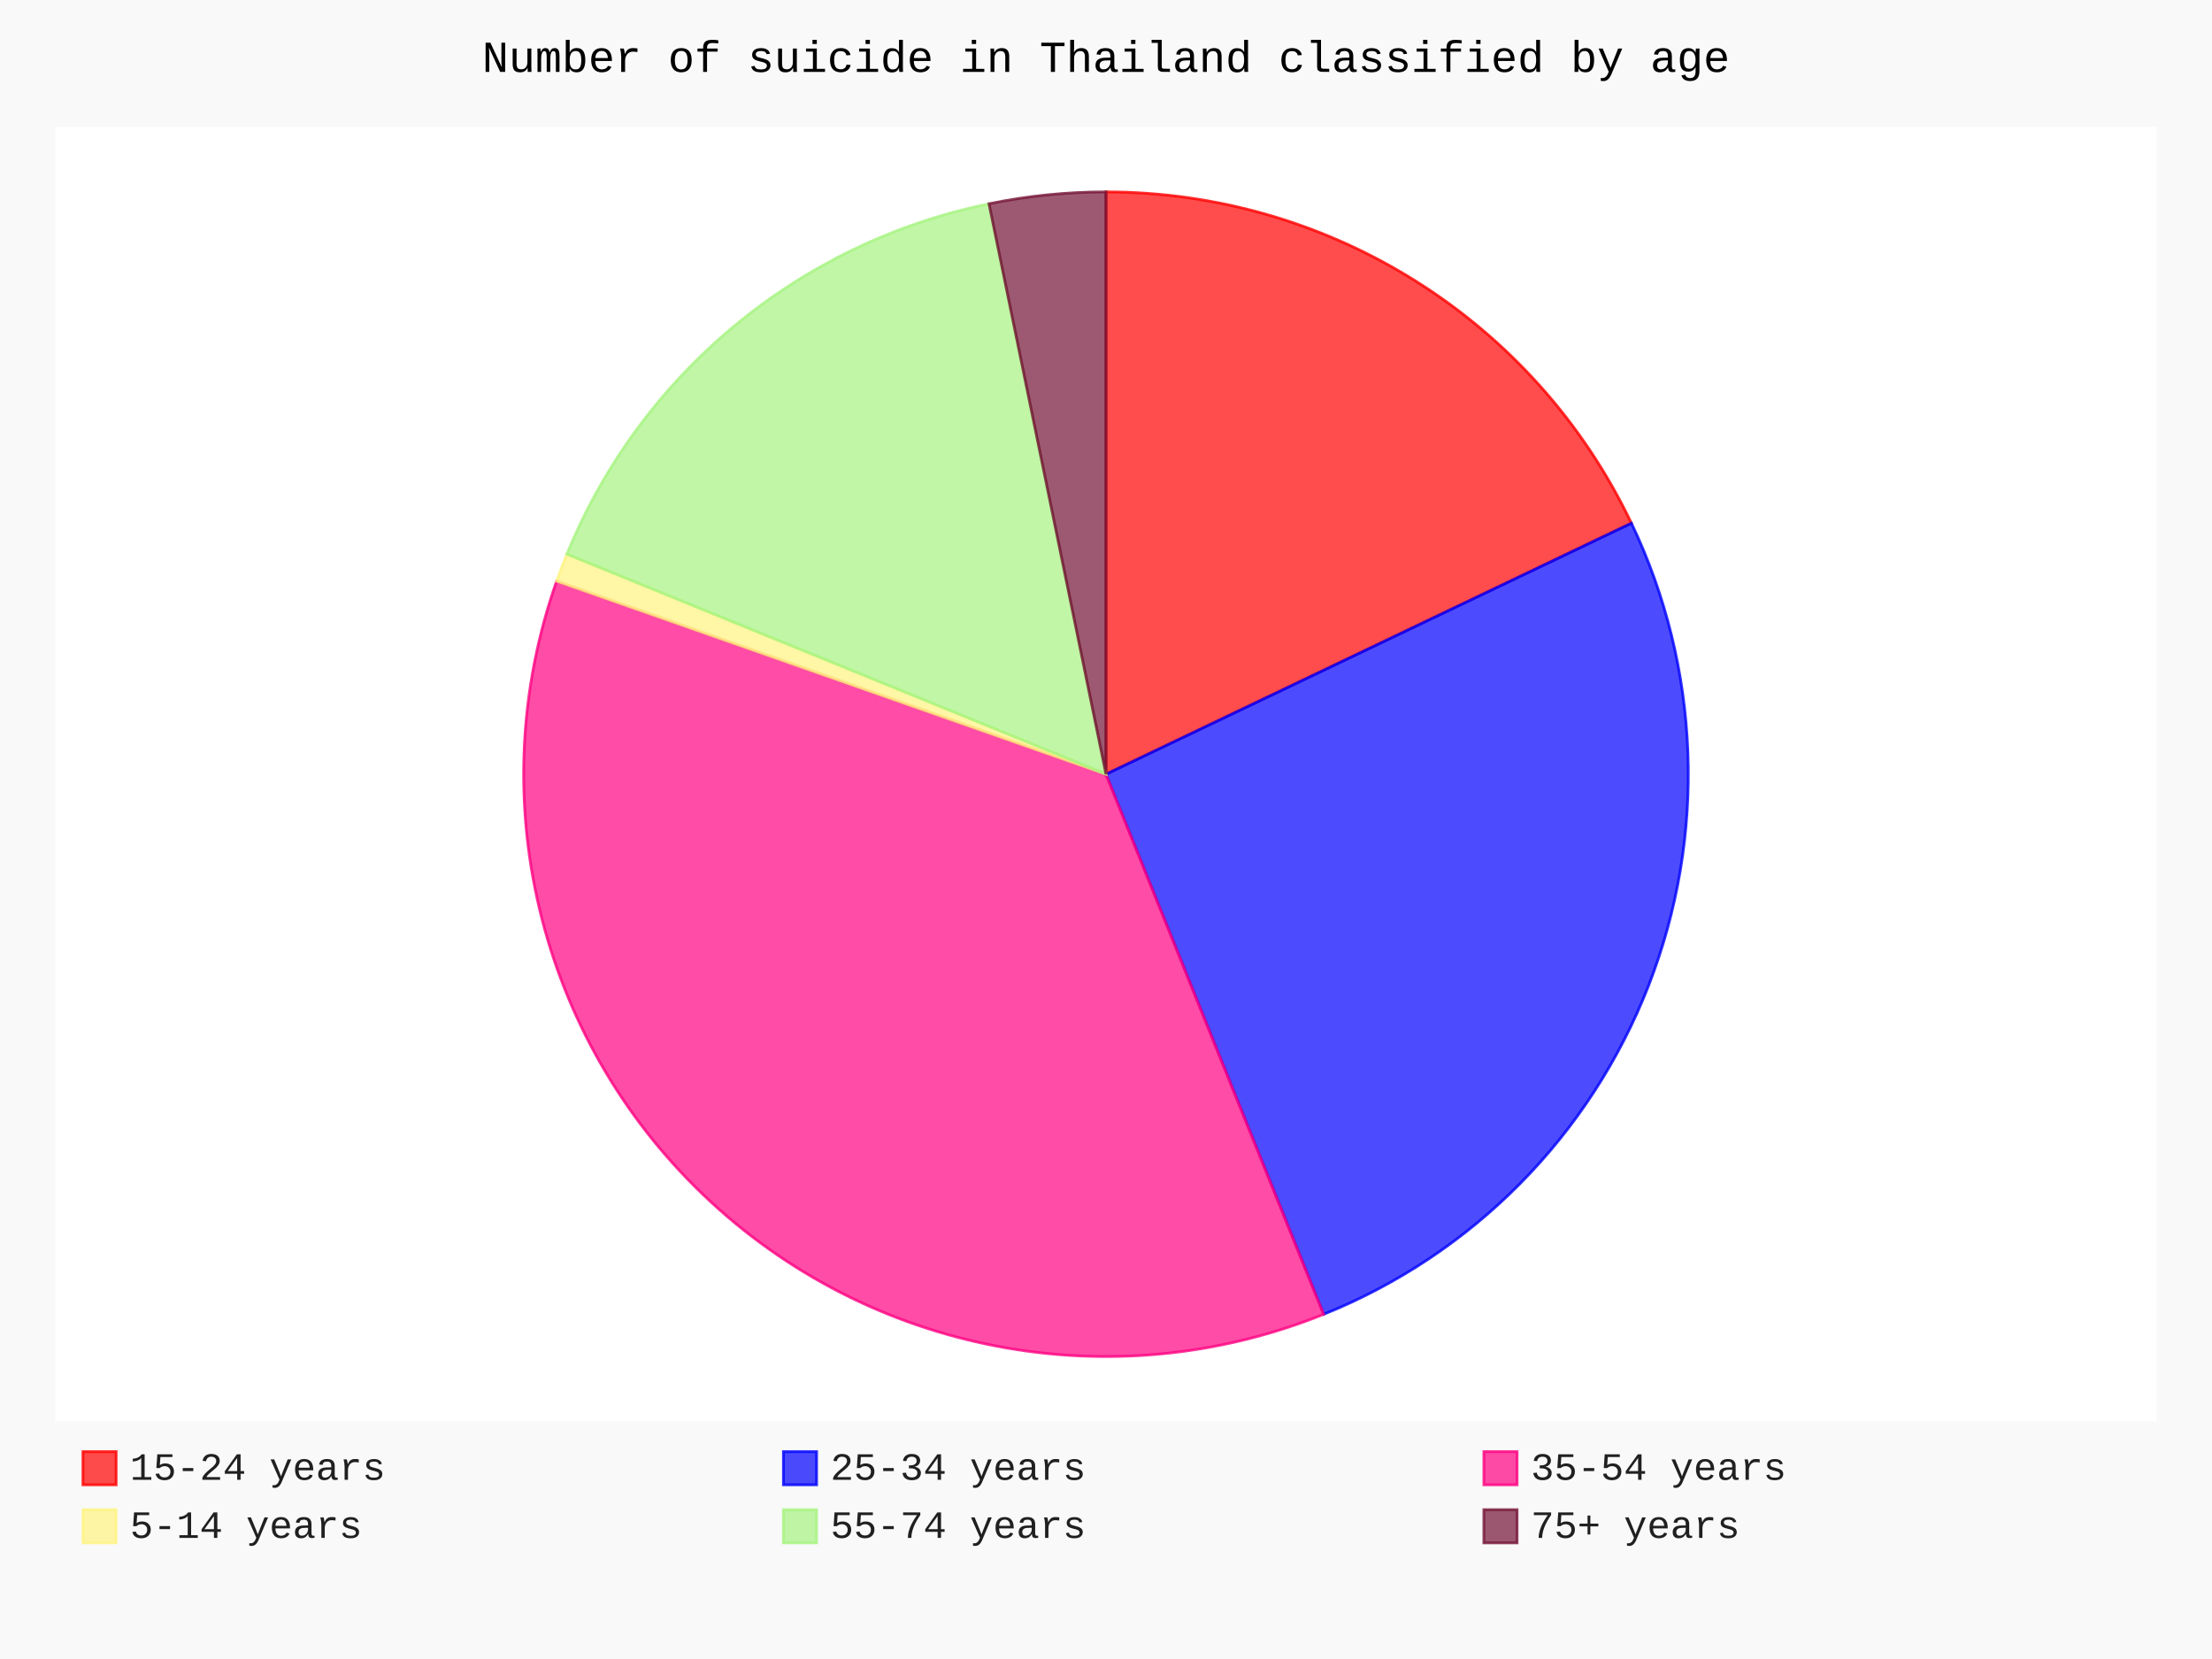
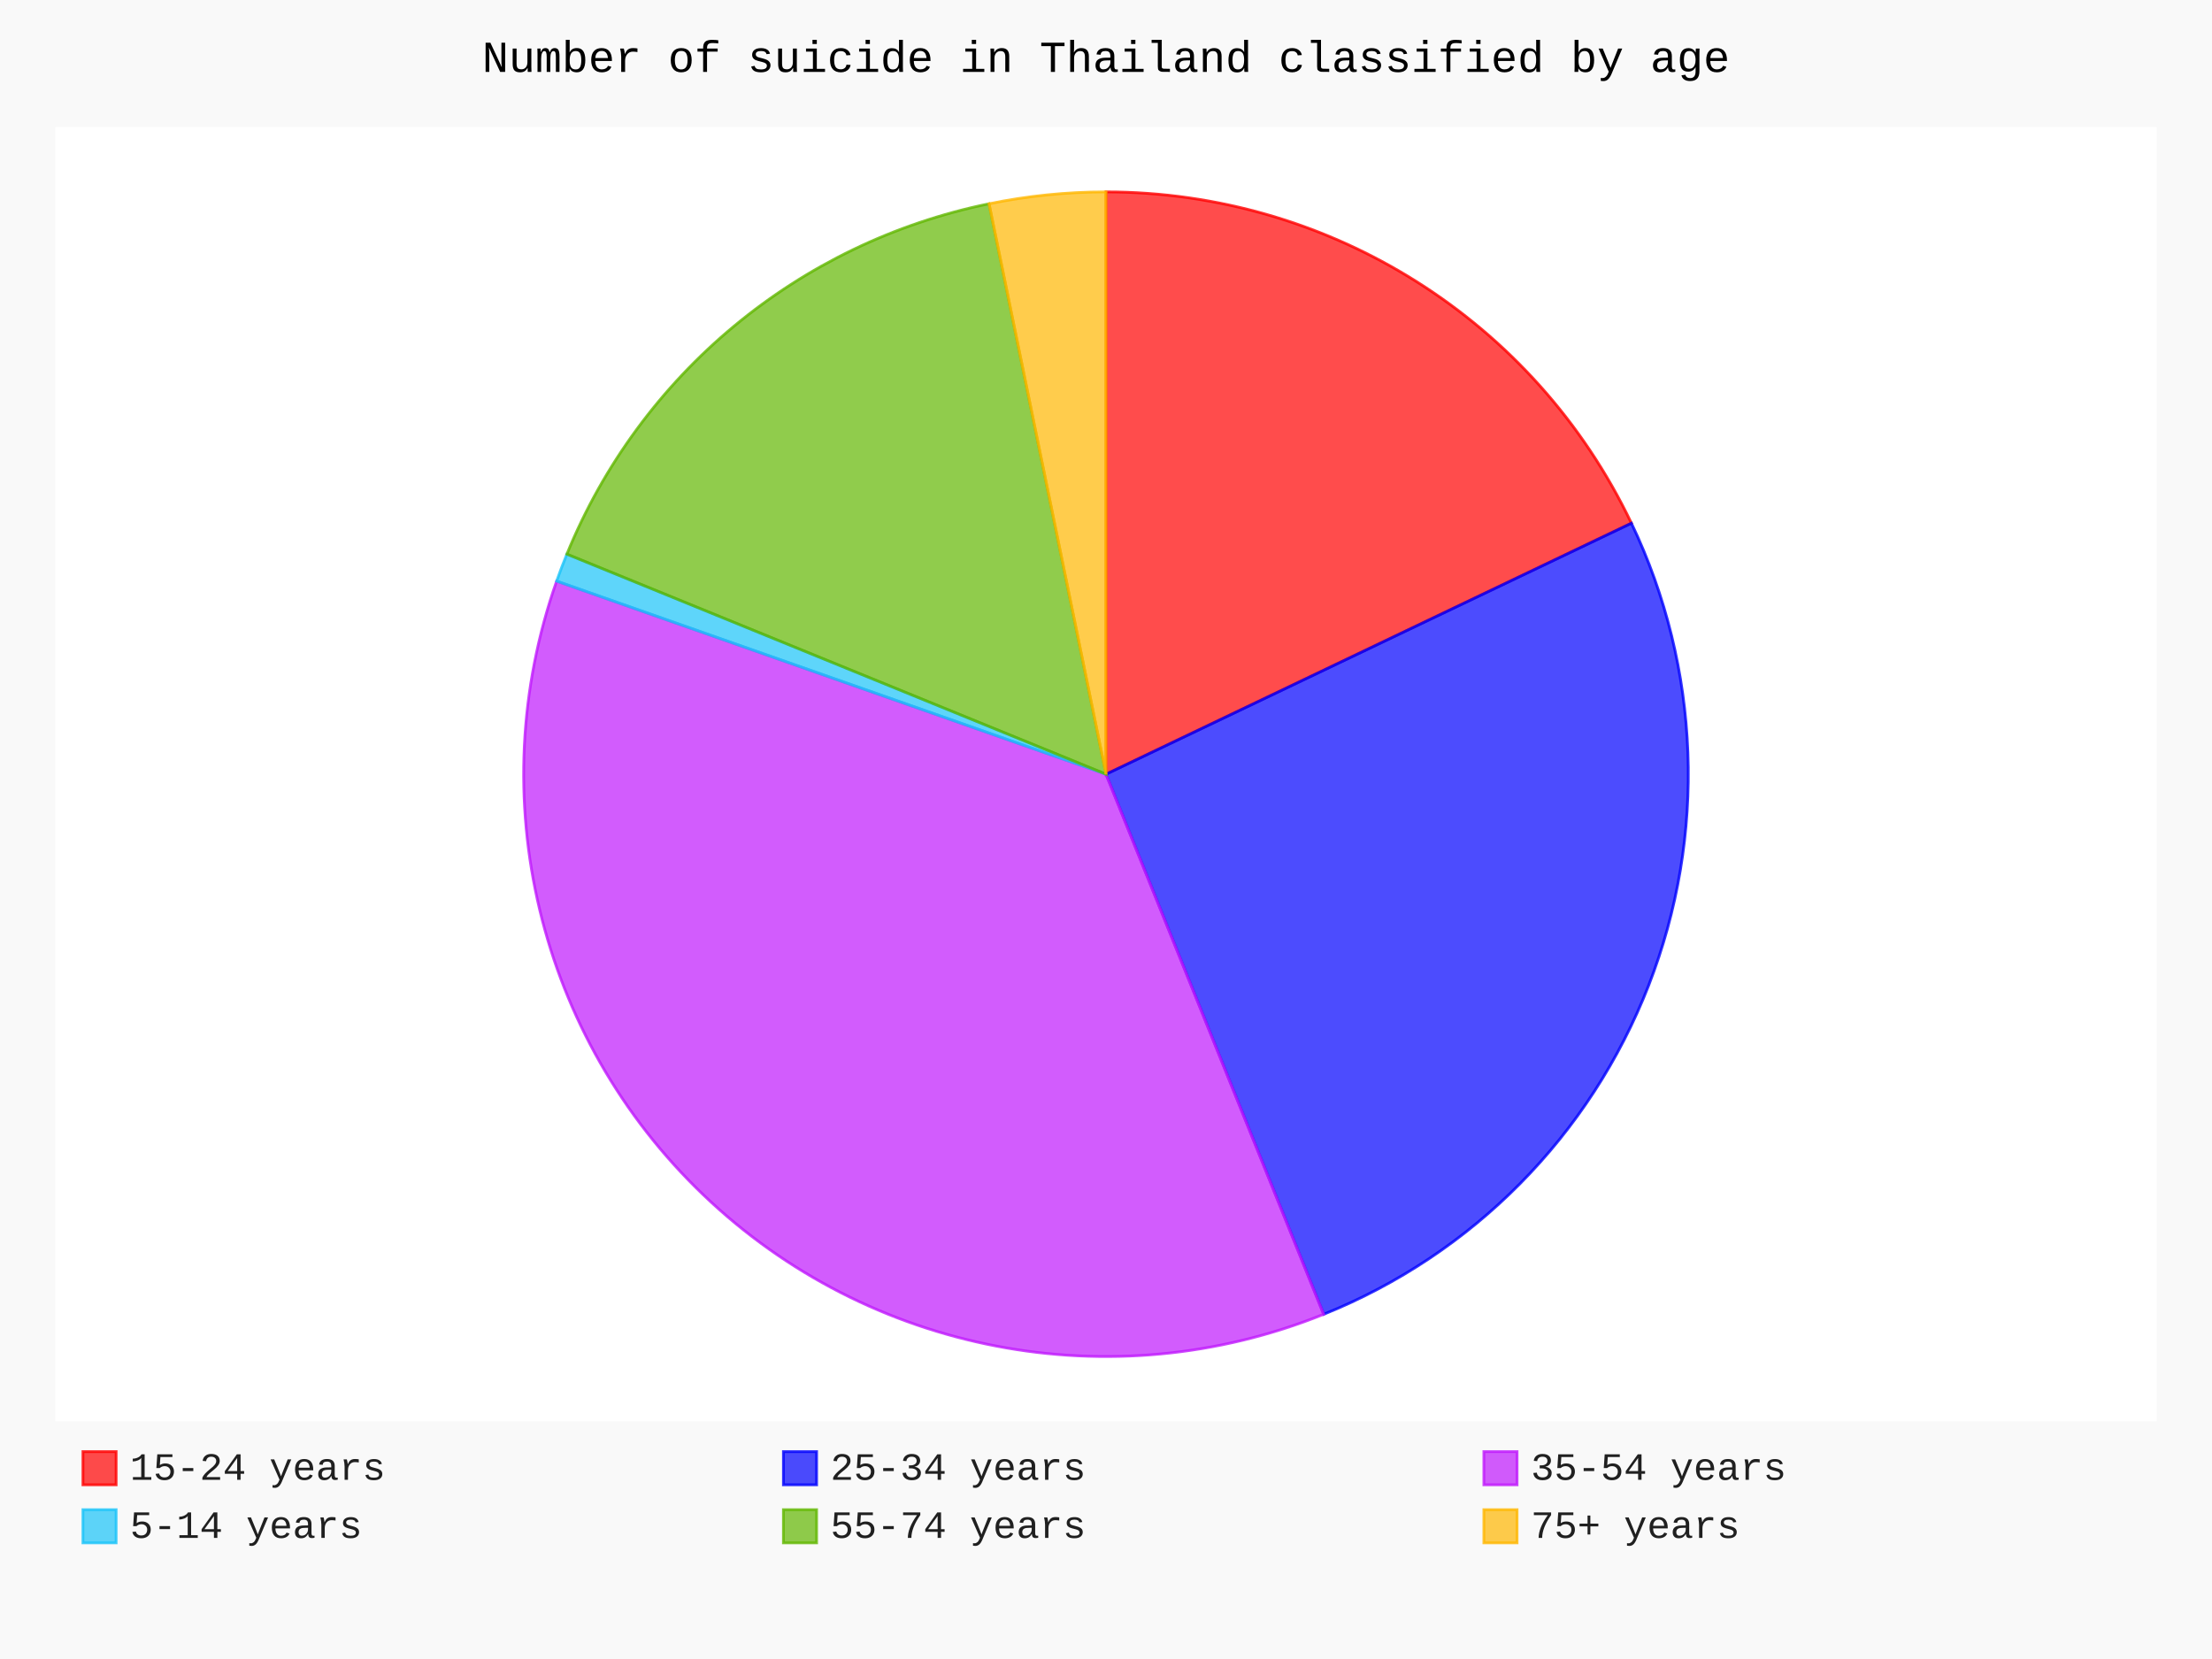
- <svg xmlns="http://www.w3.org/2000/svg" class="pygal-chart" id="chart-63a2d673-14fc-4773-a3cf-c17f6080d8b8" viewBox="0 0 800 600">
+ <svg xmlns="http://www.w3.org/2000/svg" class="pygal-chart" id="chart-cbf63ada-e6f0-46b6-8bf1-1e414f19d8af" viewBox="0 0 800 600">
  <defs>
-     <style type="text/css">#chart-63a2d673-14fc-4773-a3cf-c17f6080d8b8{-webkit-user-select:none;-webkit-font-smoothing:antialiased;font-family:Consolas,"Liberation Mono",Menlo,Courier,monospace}#chart-63a2d673-14fc-4773-a3cf-c17f6080d8b8 .title{font-family:Consolas,"Liberation Mono",Menlo,Courier,monospace;font-size:16px}#chart-63a2d673-14fc-4773-a3cf-c17f6080d8b8 .legends .legend text{font-family:Consolas,"Liberation Mono",Menlo,Courier,monospace;font-size:14px}#chart-63a2d673-14fc-4773-a3cf-c17f6080d8b8 .axis text{font-family:Consolas,"Liberation Mono",Menlo,Courier,monospace;font-size:10px}#chart-63a2d673-14fc-4773-a3cf-c17f6080d8b8 .axis text.major{font-family:Consolas,"Liberation Mono",Menlo,Courier,monospace;font-size:10px}#chart-63a2d673-14fc-4773-a3cf-c17f6080d8b8 .text-overlay text.value{font-family:Consolas,"Liberation Mono",Menlo,Courier,monospace;font-size:16px}#chart-63a2d673-14fc-4773-a3cf-c17f6080d8b8 .text-overlay text.label{font-family:Consolas,"Liberation Mono",Menlo,Courier,monospace;font-size:10px}#chart-63a2d673-14fc-4773-a3cf-c17f6080d8b8 .tooltip{font-family:Consolas,"Liberation Mono",Menlo,Courier,monospace;font-size:14px}#chart-63a2d673-14fc-4773-a3cf-c17f6080d8b8 text.no_data{font-family:Consolas,"Liberation Mono",Menlo,Courier,monospace;font-size:64px}
- #chart-63a2d673-14fc-4773-a3cf-c17f6080d8b8{background-color:rgba(249,249,249,1)}#chart-63a2d673-14fc-4773-a3cf-c17f6080d8b8 path,#chart-63a2d673-14fc-4773-a3cf-c17f6080d8b8 line,#chart-63a2d673-14fc-4773-a3cf-c17f6080d8b8 rect,#chart-63a2d673-14fc-4773-a3cf-c17f6080d8b8 circle{-webkit-transition:150ms;-moz-transition:150ms;transition:150ms}#chart-63a2d673-14fc-4773-a3cf-c17f6080d8b8 .graph &gt; .background{fill:rgba(249,249,249,1)}#chart-63a2d673-14fc-4773-a3cf-c17f6080d8b8 .plot &gt; .background{fill:rgba(255,255,255,1)}#chart-63a2d673-14fc-4773-a3cf-c17f6080d8b8 .graph{fill:rgba(0,0,0,.87)}#chart-63a2d673-14fc-4773-a3cf-c17f6080d8b8 text.no_data{fill:rgba(0,0,0,1)}#chart-63a2d673-14fc-4773-a3cf-c17f6080d8b8 .title{fill:rgba(0,0,0,1)}#chart-63a2d673-14fc-4773-a3cf-c17f6080d8b8 .legends .legend text{fill:rgba(0,0,0,.87)}#chart-63a2d673-14fc-4773-a3cf-c17f6080d8b8 .legends .legend:hover text{fill:rgba(0,0,0,1)}#chart-63a2d673-14fc-4773-a3cf-c17f6080d8b8 .axis .line{stroke:rgba(0,0,0,1)}#chart-63a2d673-14fc-4773-a3cf-c17f6080d8b8 .axis .guide.line{stroke:rgba(0,0,0,.54)}#chart-63a2d673-14fc-4773-a3cf-c17f6080d8b8 .axis .major.line{stroke:rgba(0,0,0,.87)}#chart-63a2d673-14fc-4773-a3cf-c17f6080d8b8 .axis text.major{fill:rgba(0,0,0,1)}#chart-63a2d673-14fc-4773-a3cf-c17f6080d8b8 .axis.y .guides:hover .guide.line,#chart-63a2d673-14fc-4773-a3cf-c17f6080d8b8 .line-graph .axis.x .guides:hover .guide.line,#chart-63a2d673-14fc-4773-a3cf-c17f6080d8b8 .stackedline-graph .axis.x .guides:hover .guide.line,#chart-63a2d673-14fc-4773-a3cf-c17f6080d8b8 .xy-graph .axis.x .guides:hover .guide.line{stroke:rgba(0,0,0,1)}#chart-63a2d673-14fc-4773-a3cf-c17f6080d8b8 .axis .guides:hover text{fill:rgba(0,0,0,1)}#chart-63a2d673-14fc-4773-a3cf-c17f6080d8b8 .reactive{fill-opacity:.7;stroke-opacity:.8}#chart-63a2d673-14fc-4773-a3cf-c17f6080d8b8 .ci{stroke:rgba(0,0,0,.87)}#chart-63a2d673-14fc-4773-a3cf-c17f6080d8b8 .reactive.active,#chart-63a2d673-14fc-4773-a3cf-c17f6080d8b8 .active .reactive{fill-opacity:.8;stroke-opacity:.9;stroke-width:4}#chart-63a2d673-14fc-4773-a3cf-c17f6080d8b8 .ci .reactive.active{stroke-width:1.5}#chart-63a2d673-14fc-4773-a3cf-c17f6080d8b8 .series text{fill:rgba(0,0,0,1)}#chart-63a2d673-14fc-4773-a3cf-c17f6080d8b8 .tooltip rect{fill:rgba(255,255,255,1);stroke:rgba(0,0,0,1);-webkit-transition:opacity 150ms;-moz-transition:opacity 150ms;transition:opacity 150ms}#chart-63a2d673-14fc-4773-a3cf-c17f6080d8b8 .tooltip .label{fill:rgba(0,0,0,.87)}#chart-63a2d673-14fc-4773-a3cf-c17f6080d8b8 .tooltip .label{fill:rgba(0,0,0,.87)}#chart-63a2d673-14fc-4773-a3cf-c17f6080d8b8 .tooltip .legend{font-size:.8em;fill:rgba(0,0,0,.54)}#chart-63a2d673-14fc-4773-a3cf-c17f6080d8b8 .tooltip .x_label{font-size:.6em;fill:rgba(0,0,0,1)}#chart-63a2d673-14fc-4773-a3cf-c17f6080d8b8 .tooltip .xlink{font-size:.5em;text-decoration:underline}#chart-63a2d673-14fc-4773-a3cf-c17f6080d8b8 .tooltip .value{font-size:1.5em}#chart-63a2d673-14fc-4773-a3cf-c17f6080d8b8 .bound{font-size:.5em}#chart-63a2d673-14fc-4773-a3cf-c17f6080d8b8 .max-value{font-size:.75em;fill:rgba(0,0,0,.54)}#chart-63a2d673-14fc-4773-a3cf-c17f6080d8b8 .map-element{fill:rgba(255,255,255,1);stroke:rgba(0,0,0,.54) !important}#chart-63a2d673-14fc-4773-a3cf-c17f6080d8b8 .map-element .reactive{fill-opacity:inherit;stroke-opacity:inherit}#chart-63a2d673-14fc-4773-a3cf-c17f6080d8b8 .color-0,#chart-63a2d673-14fc-4773-a3cf-c17f6080d8b8 .color-0 a:visited{stroke:#ff0000;fill:#ff0000}#chart-63a2d673-14fc-4773-a3cf-c17f6080d8b8 .color-1,#chart-63a2d673-14fc-4773-a3cf-c17f6080d8b8 .color-1 a:visited{stroke:#0000fe;fill:#0000fe}#chart-63a2d673-14fc-4773-a3cf-c17f6080d8b8 .color-2,#chart-63a2d673-14fc-4773-a3cf-c17f6080d8b8 .color-2 a:visited{stroke:#ff0081;fill:#ff0081}#chart-63a2d673-14fc-4773-a3cf-c17f6080d8b8 .color-3,#chart-63a2d673-14fc-4773-a3cf-c17f6080d8b8 .color-3 a:visited{stroke:#fff381;fill:#fff381}#chart-63a2d673-14fc-4773-a3cf-c17f6080d8b8 .color-4,#chart-63a2d673-14fc-4773-a3cf-c17f6080d8b8 .color-4 a:visited{stroke:#a6f381;fill:#a6f381}#chart-63a2d673-14fc-4773-a3cf-c17f6080d8b8 .color-5,#chart-63a2d673-14fc-4773-a3cf-c17f6080d8b8 .color-5 a:visited{stroke:#741336;fill:#741336}#chart-63a2d673-14fc-4773-a3cf-c17f6080d8b8 .text-overlay .color-0 text{fill:black}#chart-63a2d673-14fc-4773-a3cf-c17f6080d8b8 .text-overlay .color-1 text{fill:black}#chart-63a2d673-14fc-4773-a3cf-c17f6080d8b8 .text-overlay .color-2 text{fill:black}#chart-63a2d673-14fc-4773-a3cf-c17f6080d8b8 .text-overlay .color-3 text{fill:black}#chart-63a2d673-14fc-4773-a3cf-c17f6080d8b8 .text-overlay .color-4 text{fill:black}#chart-63a2d673-14fc-4773-a3cf-c17f6080d8b8 .text-overlay .color-5 text{fill:black}
- #chart-63a2d673-14fc-4773-a3cf-c17f6080d8b8 text.no_data{text-anchor:middle}#chart-63a2d673-14fc-4773-a3cf-c17f6080d8b8 .guide.line{fill:none}#chart-63a2d673-14fc-4773-a3cf-c17f6080d8b8 .centered{text-anchor:middle}#chart-63a2d673-14fc-4773-a3cf-c17f6080d8b8 .title{text-anchor:middle}#chart-63a2d673-14fc-4773-a3cf-c17f6080d8b8 .legends .legend text{fill-opacity:1}#chart-63a2d673-14fc-4773-a3cf-c17f6080d8b8 .axis.x text{text-anchor:middle}#chart-63a2d673-14fc-4773-a3cf-c17f6080d8b8 .axis.x:not(.web) text[transform]{text-anchor:start}#chart-63a2d673-14fc-4773-a3cf-c17f6080d8b8 .axis.x:not(.web) text[transform].backwards{text-anchor:end}#chart-63a2d673-14fc-4773-a3cf-c17f6080d8b8 .axis.y text{text-anchor:end}#chart-63a2d673-14fc-4773-a3cf-c17f6080d8b8 .axis.y text[transform].backwards{text-anchor:start}#chart-63a2d673-14fc-4773-a3cf-c17f6080d8b8 .axis.y2 text{text-anchor:start}#chart-63a2d673-14fc-4773-a3cf-c17f6080d8b8 .axis.y2 text[transform].backwards{text-anchor:end}#chart-63a2d673-14fc-4773-a3cf-c17f6080d8b8 .axis .guide.line{stroke-dasharray:4,4}#chart-63a2d673-14fc-4773-a3cf-c17f6080d8b8 .axis .major.guide.line{stroke-dasharray:6,6}#chart-63a2d673-14fc-4773-a3cf-c17f6080d8b8 .horizontal .axis.y .guide.line,#chart-63a2d673-14fc-4773-a3cf-c17f6080d8b8 .horizontal .axis.y2 .guide.line,#chart-63a2d673-14fc-4773-a3cf-c17f6080d8b8 .vertical .axis.x .guide.line{opacity:0}#chart-63a2d673-14fc-4773-a3cf-c17f6080d8b8 .horizontal .axis.always_show .guide.line,#chart-63a2d673-14fc-4773-a3cf-c17f6080d8b8 .vertical .axis.always_show .guide.line{opacity:1 !important}#chart-63a2d673-14fc-4773-a3cf-c17f6080d8b8 .axis.y .guides:hover .guide.line,#chart-63a2d673-14fc-4773-a3cf-c17f6080d8b8 .axis.y2 .guides:hover .guide.line,#chart-63a2d673-14fc-4773-a3cf-c17f6080d8b8 .axis.x .guides:hover .guide.line{opacity:1}#chart-63a2d673-14fc-4773-a3cf-c17f6080d8b8 .axis .guides:hover text{opacity:1}#chart-63a2d673-14fc-4773-a3cf-c17f6080d8b8 .nofill{fill:none}#chart-63a2d673-14fc-4773-a3cf-c17f6080d8b8 .subtle-fill{fill-opacity:.2}#chart-63a2d673-14fc-4773-a3cf-c17f6080d8b8 .dot{stroke-width:1px;fill-opacity:1}#chart-63a2d673-14fc-4773-a3cf-c17f6080d8b8 .dot.active{stroke-width:5px}#chart-63a2d673-14fc-4773-a3cf-c17f6080d8b8 .dot.negative{fill:transparent}#chart-63a2d673-14fc-4773-a3cf-c17f6080d8b8 text,#chart-63a2d673-14fc-4773-a3cf-c17f6080d8b8 tspan{stroke:none !important}#chart-63a2d673-14fc-4773-a3cf-c17f6080d8b8 .series text.active{opacity:1}#chart-63a2d673-14fc-4773-a3cf-c17f6080d8b8 .tooltip rect{fill-opacity:.95;stroke-width:.5}#chart-63a2d673-14fc-4773-a3cf-c17f6080d8b8 .tooltip text{fill-opacity:1}#chart-63a2d673-14fc-4773-a3cf-c17f6080d8b8 .showable{visibility:hidden}#chart-63a2d673-14fc-4773-a3cf-c17f6080d8b8 .showable.shown{visibility:visible}#chart-63a2d673-14fc-4773-a3cf-c17f6080d8b8 .gauge-background{fill:rgba(229,229,229,1);stroke:none}#chart-63a2d673-14fc-4773-a3cf-c17f6080d8b8 .bg-lines{stroke:rgba(249,249,249,1);stroke-width:2px}</style>
+     <style type="text/css">#chart-cbf63ada-e6f0-46b6-8bf1-1e414f19d8af{-webkit-user-select:none;-webkit-font-smoothing:antialiased;font-family:Consolas,"Liberation Mono",Menlo,Courier,monospace}#chart-cbf63ada-e6f0-46b6-8bf1-1e414f19d8af .title{font-family:Consolas,"Liberation Mono",Menlo,Courier,monospace;font-size:16px}#chart-cbf63ada-e6f0-46b6-8bf1-1e414f19d8af .legends .legend text{font-family:Consolas,"Liberation Mono",Menlo,Courier,monospace;font-size:14px}#chart-cbf63ada-e6f0-46b6-8bf1-1e414f19d8af .axis text{font-family:Consolas,"Liberation Mono",Menlo,Courier,monospace;font-size:10px}#chart-cbf63ada-e6f0-46b6-8bf1-1e414f19d8af .axis text.major{font-family:Consolas,"Liberation Mono",Menlo,Courier,monospace;font-size:10px}#chart-cbf63ada-e6f0-46b6-8bf1-1e414f19d8af .text-overlay text.value{font-family:Consolas,"Liberation Mono",Menlo,Courier,monospace;font-size:16px}#chart-cbf63ada-e6f0-46b6-8bf1-1e414f19d8af .text-overlay text.label{font-family:Consolas,"Liberation Mono",Menlo,Courier,monospace;font-size:10px}#chart-cbf63ada-e6f0-46b6-8bf1-1e414f19d8af .tooltip{font-family:Consolas,"Liberation Mono",Menlo,Courier,monospace;font-size:14px}#chart-cbf63ada-e6f0-46b6-8bf1-1e414f19d8af text.no_data{font-family:Consolas,"Liberation Mono",Menlo,Courier,monospace;font-size:64px}
+ #chart-cbf63ada-e6f0-46b6-8bf1-1e414f19d8af{background-color:rgba(249,249,249,1)}#chart-cbf63ada-e6f0-46b6-8bf1-1e414f19d8af path,#chart-cbf63ada-e6f0-46b6-8bf1-1e414f19d8af line,#chart-cbf63ada-e6f0-46b6-8bf1-1e414f19d8af rect,#chart-cbf63ada-e6f0-46b6-8bf1-1e414f19d8af circle{-webkit-transition:150ms;-moz-transition:150ms;transition:150ms}#chart-cbf63ada-e6f0-46b6-8bf1-1e414f19d8af .graph &gt; .background{fill:rgba(249,249,249,1)}#chart-cbf63ada-e6f0-46b6-8bf1-1e414f19d8af .plot &gt; .background{fill:rgba(255,255,255,1)}#chart-cbf63ada-e6f0-46b6-8bf1-1e414f19d8af .graph{fill:rgba(0,0,0,.87)}#chart-cbf63ada-e6f0-46b6-8bf1-1e414f19d8af text.no_data{fill:rgba(0,0,0,1)}#chart-cbf63ada-e6f0-46b6-8bf1-1e414f19d8af .title{fill:rgba(0,0,0,1)}#chart-cbf63ada-e6f0-46b6-8bf1-1e414f19d8af .legends .legend text{fill:rgba(0,0,0,.87)}#chart-cbf63ada-e6f0-46b6-8bf1-1e414f19d8af .legends .legend:hover text{fill:rgba(0,0,0,1)}#chart-cbf63ada-e6f0-46b6-8bf1-1e414f19d8af .axis .line{stroke:rgba(0,0,0,1)}#chart-cbf63ada-e6f0-46b6-8bf1-1e414f19d8af .axis .guide.line{stroke:rgba(0,0,0,.54)}#chart-cbf63ada-e6f0-46b6-8bf1-1e414f19d8af .axis .major.line{stroke:rgba(0,0,0,.87)}#chart-cbf63ada-e6f0-46b6-8bf1-1e414f19d8af .axis text.major{fill:rgba(0,0,0,1)}#chart-cbf63ada-e6f0-46b6-8bf1-1e414f19d8af .axis.y .guides:hover .guide.line,#chart-cbf63ada-e6f0-46b6-8bf1-1e414f19d8af .line-graph .axis.x .guides:hover .guide.line,#chart-cbf63ada-e6f0-46b6-8bf1-1e414f19d8af .stackedline-graph .axis.x .guides:hover .guide.line,#chart-cbf63ada-e6f0-46b6-8bf1-1e414f19d8af .xy-graph .axis.x .guides:hover .guide.line{stroke:rgba(0,0,0,1)}#chart-cbf63ada-e6f0-46b6-8bf1-1e414f19d8af .axis .guides:hover text{fill:rgba(0,0,0,1)}#chart-cbf63ada-e6f0-46b6-8bf1-1e414f19d8af .reactive{fill-opacity:.7;stroke-opacity:.8}#chart-cbf63ada-e6f0-46b6-8bf1-1e414f19d8af .ci{stroke:rgba(0,0,0,.87)}#chart-cbf63ada-e6f0-46b6-8bf1-1e414f19d8af .reactive.active,#chart-cbf63ada-e6f0-46b6-8bf1-1e414f19d8af .active .reactive{fill-opacity:.8;stroke-opacity:.9;stroke-width:4}#chart-cbf63ada-e6f0-46b6-8bf1-1e414f19d8af .ci .reactive.active{stroke-width:1.5}#chart-cbf63ada-e6f0-46b6-8bf1-1e414f19d8af .series text{fill:rgba(0,0,0,1)}#chart-cbf63ada-e6f0-46b6-8bf1-1e414f19d8af .tooltip rect{fill:rgba(255,255,255,1);stroke:rgba(0,0,0,1);-webkit-transition:opacity 150ms;-moz-transition:opacity 150ms;transition:opacity 150ms}#chart-cbf63ada-e6f0-46b6-8bf1-1e414f19d8af .tooltip .label{fill:rgba(0,0,0,.87)}#chart-cbf63ada-e6f0-46b6-8bf1-1e414f19d8af .tooltip .label{fill:rgba(0,0,0,.87)}#chart-cbf63ada-e6f0-46b6-8bf1-1e414f19d8af .tooltip .legend{font-size:.8em;fill:rgba(0,0,0,.54)}#chart-cbf63ada-e6f0-46b6-8bf1-1e414f19d8af .tooltip .x_label{font-size:.6em;fill:rgba(0,0,0,1)}#chart-cbf63ada-e6f0-46b6-8bf1-1e414f19d8af .tooltip .xlink{font-size:.5em;text-decoration:underline}#chart-cbf63ada-e6f0-46b6-8bf1-1e414f19d8af .tooltip .value{font-size:1.5em}#chart-cbf63ada-e6f0-46b6-8bf1-1e414f19d8af .bound{font-size:.5em}#chart-cbf63ada-e6f0-46b6-8bf1-1e414f19d8af .max-value{font-size:.75em;fill:rgba(0,0,0,.54)}#chart-cbf63ada-e6f0-46b6-8bf1-1e414f19d8af .map-element{fill:rgba(255,255,255,1);stroke:rgba(0,0,0,.54) !important}#chart-cbf63ada-e6f0-46b6-8bf1-1e414f19d8af .map-element .reactive{fill-opacity:inherit;stroke-opacity:inherit}#chart-cbf63ada-e6f0-46b6-8bf1-1e414f19d8af .color-0,#chart-cbf63ada-e6f0-46b6-8bf1-1e414f19d8af .color-0 a:visited{stroke:#ff0000;fill:#ff0000}#chart-cbf63ada-e6f0-46b6-8bf1-1e414f19d8af .color-1,#chart-cbf63ada-e6f0-46b6-8bf1-1e414f19d8af .color-1 a:visited{stroke:#0000fe;fill:#0000fe}#chart-cbf63ada-e6f0-46b6-8bf1-1e414f19d8af .color-2,#chart-cbf63ada-e6f0-46b6-8bf1-1e414f19d8af .color-2 a:visited{stroke:#bf18fc;fill:#bf18fc}#chart-cbf63ada-e6f0-46b6-8bf1-1e414f19d8af .color-3,#chart-cbf63ada-e6f0-46b6-8bf1-1e414f19d8af .color-3 a:visited{stroke:#1ac3f8;fill:#1ac3f8}#chart-cbf63ada-e6f0-46b6-8bf1-1e414f19d8af .color-4,#chart-cbf63ada-e6f0-46b6-8bf1-1e414f19d8af .color-4 a:visited{stroke:#61b700;fill:#61b700}#chart-cbf63ada-e6f0-46b6-8bf1-1e414f19d8af .color-5,#chart-cbf63ada-e6f0-46b6-8bf1-1e414f19d8af .color-5 a:visited{stroke:#ffb700;fill:#ffb700}#chart-cbf63ada-e6f0-46b6-8bf1-1e414f19d8af .text-overlay .color-0 text{fill:black}#chart-cbf63ada-e6f0-46b6-8bf1-1e414f19d8af .text-overlay .color-1 text{fill:black}#chart-cbf63ada-e6f0-46b6-8bf1-1e414f19d8af .text-overlay .color-2 text{fill:black}#chart-cbf63ada-e6f0-46b6-8bf1-1e414f19d8af .text-overlay .color-3 text{fill:black}#chart-cbf63ada-e6f0-46b6-8bf1-1e414f19d8af .text-overlay .color-4 text{fill:black}#chart-cbf63ada-e6f0-46b6-8bf1-1e414f19d8af .text-overlay .color-5 text{fill:black}
+ #chart-cbf63ada-e6f0-46b6-8bf1-1e414f19d8af text.no_data{text-anchor:middle}#chart-cbf63ada-e6f0-46b6-8bf1-1e414f19d8af .guide.line{fill:none}#chart-cbf63ada-e6f0-46b6-8bf1-1e414f19d8af .centered{text-anchor:middle}#chart-cbf63ada-e6f0-46b6-8bf1-1e414f19d8af .title{text-anchor:middle}#chart-cbf63ada-e6f0-46b6-8bf1-1e414f19d8af .legends .legend text{fill-opacity:1}#chart-cbf63ada-e6f0-46b6-8bf1-1e414f19d8af .axis.x text{text-anchor:middle}#chart-cbf63ada-e6f0-46b6-8bf1-1e414f19d8af .axis.x:not(.web) text[transform]{text-anchor:start}#chart-cbf63ada-e6f0-46b6-8bf1-1e414f19d8af .axis.x:not(.web) text[transform].backwards{text-anchor:end}#chart-cbf63ada-e6f0-46b6-8bf1-1e414f19d8af .axis.y text{text-anchor:end}#chart-cbf63ada-e6f0-46b6-8bf1-1e414f19d8af .axis.y text[transform].backwards{text-anchor:start}#chart-cbf63ada-e6f0-46b6-8bf1-1e414f19d8af .axis.y2 text{text-anchor:start}#chart-cbf63ada-e6f0-46b6-8bf1-1e414f19d8af .axis.y2 text[transform].backwards{text-anchor:end}#chart-cbf63ada-e6f0-46b6-8bf1-1e414f19d8af .axis .guide.line{stroke-dasharray:4,4}#chart-cbf63ada-e6f0-46b6-8bf1-1e414f19d8af .axis .major.guide.line{stroke-dasharray:6,6}#chart-cbf63ada-e6f0-46b6-8bf1-1e414f19d8af .horizontal .axis.y .guide.line,#chart-cbf63ada-e6f0-46b6-8bf1-1e414f19d8af .horizontal .axis.y2 .guide.line,#chart-cbf63ada-e6f0-46b6-8bf1-1e414f19d8af .vertical .axis.x .guide.line{opacity:0}#chart-cbf63ada-e6f0-46b6-8bf1-1e414f19d8af .horizontal .axis.always_show .guide.line,#chart-cbf63ada-e6f0-46b6-8bf1-1e414f19d8af .vertical .axis.always_show .guide.line{opacity:1 !important}#chart-cbf63ada-e6f0-46b6-8bf1-1e414f19d8af .axis.y .guides:hover .guide.line,#chart-cbf63ada-e6f0-46b6-8bf1-1e414f19d8af .axis.y2 .guides:hover .guide.line,#chart-cbf63ada-e6f0-46b6-8bf1-1e414f19d8af .axis.x .guides:hover .guide.line{opacity:1}#chart-cbf63ada-e6f0-46b6-8bf1-1e414f19d8af .axis .guides:hover text{opacity:1}#chart-cbf63ada-e6f0-46b6-8bf1-1e414f19d8af .nofill{fill:none}#chart-cbf63ada-e6f0-46b6-8bf1-1e414f19d8af .subtle-fill{fill-opacity:.2}#chart-cbf63ada-e6f0-46b6-8bf1-1e414f19d8af .dot{stroke-width:1px;fill-opacity:1}#chart-cbf63ada-e6f0-46b6-8bf1-1e414f19d8af .dot.active{stroke-width:5px}#chart-cbf63ada-e6f0-46b6-8bf1-1e414f19d8af .dot.negative{fill:transparent}#chart-cbf63ada-e6f0-46b6-8bf1-1e414f19d8af text,#chart-cbf63ada-e6f0-46b6-8bf1-1e414f19d8af tspan{stroke:none !important}#chart-cbf63ada-e6f0-46b6-8bf1-1e414f19d8af .series text.active{opacity:1}#chart-cbf63ada-e6f0-46b6-8bf1-1e414f19d8af .tooltip rect{fill-opacity:.95;stroke-width:.5}#chart-cbf63ada-e6f0-46b6-8bf1-1e414f19d8af .tooltip text{fill-opacity:1}#chart-cbf63ada-e6f0-46b6-8bf1-1e414f19d8af .showable{visibility:hidden}#chart-cbf63ada-e6f0-46b6-8bf1-1e414f19d8af .showable.shown{visibility:visible}#chart-cbf63ada-e6f0-46b6-8bf1-1e414f19d8af .gauge-background{fill:rgba(229,229,229,1);stroke:none}#chart-cbf63ada-e6f0-46b6-8bf1-1e414f19d8af .bg-lines{stroke:rgba(249,249,249,1);stroke-width:2px}</style>
  </defs>
  <g class="graph pie-graph vertical">
    <rect class="background" height="600" width="800" x="0" y="0" />
    <g class="plot" transform="translate(20, 46)">
      <rect class="background" height="468.0" width="760" x="0" y="0" />
      <g class="series serie-0 color-0">
        <g class="slices">
          <g class="slice">
            <path class="slice reactive tooltip-trigger" d="M380 23.4 A210.6 210.6 0 0 1 570.028 143.216 L380 234 A0 0 0 0 0 380 234 z" />
          </g>
        </g>
      </g>
      <g class="series serie-1 color-1">
        <g class="slices">
          <g class="slice">
            <path class="slice reactive tooltip-trigger" d="M570.028 143.216 A210.6 210.6 0 0 1 458.733 429.329 L380 234 A0 0 0 0 0 380 234 z" />
          </g>
        </g>
      </g>
      <g class="series serie-2 color-2">
        <g class="slices">
          <g class="slice">
            <path class="slice reactive tooltip-trigger" d="M458.733 429.329 A210.6 210.6 0 0 1 181.313 164.172 L380 234 A0 0 0 0 0 380 234 z" />
          </g>
        </g>
      </g>
      <g class="series serie-3 color-3">
        <g class="slices">
          <g class="slice">
            <path class="slice reactive tooltip-trigger" d="M181.313 164.172 A210.6 210.6 0 0 1 185.017 154.413 L380 234 A0 0 0 0 0 380 234 z" />
          </g>
        </g>
      </g>
      <g class="series serie-4 color-4">
        <g class="slices">
          <g class="slice">
            <path class="slice reactive tooltip-trigger" d="M185.017 154.413 A210.6 210.6 0 0 1 337.689 27.694 L380 234 A0 0 0 0 0 380 234 z" />
          </g>
        </g>
      </g>
      <g class="series serie-5 color-5">
        <g class="slices">
          <g class="slice">
            <path class="slice reactive tooltip-trigger" d="M337.689 27.694 A210.6 210.6 0 0 1 380 23.4 L380 234 A0 0 0 0 0 380 234 z" />
          </g>
        </g>
      </g>
    </g>
    <g class="titles">
      <text class="title plot_title" x="400.0" y="26">Number of suicide in Thailand classified by age</text>
    </g>
    <g class="plot overlay" transform="translate(20, 46)">
      <g class="series serie-0 color-0" />
      <g class="series serie-1 color-1" />
      <g class="series serie-2 color-2" />
      <g class="series serie-3 color-3" />
      <g class="series serie-4 color-4" />
      <g class="series serie-5 color-5" />
    </g>
    <g class="plot text-overlay" transform="translate(20, 46)">
      <g class="series serie-0 color-0" />
      <g class="series serie-1 color-1" />
      <g class="series serie-2 color-2" />
      <g class="series serie-3 color-3" />
      <g class="series serie-4 color-4" />
      <g class="series serie-5 color-5" />
    </g>
    <g class="plot tooltip-overlay" transform="translate(20, 46)">
      <g class="tooltip" style="opacity: 0" transform="translate(0 0)">
        <rect class="tooltip-box" height="0" rx="0" ry="0" width="0" />
        <g class="text" />
      </g>
    </g>
    <g class="legends" transform="translate(30, 524)">
      <g class="legend reactive activate-serie" id="activate-serie-0">
        <rect class="color-0 reactive" height="12" width="12" x="0.0" y="1.0" />
        <text x="17.0" y="11.2">15-24 years</text>
      </g>
      <g class="legend reactive activate-serie" id="activate-serie-1">
        <rect class="color-1 reactive" height="12" width="12" x="253.333" y="1.0" />
        <text x="270.333" y="11.2">25-34 years</text>
      </g>
      <g class="legend reactive activate-serie" id="activate-serie-2">
        <rect class="color-2 reactive" height="12" width="12" x="506.667" y="1.0" />
        <text x="523.667" y="11.2">35-54 years</text>
      </g>
      <g class="legend reactive activate-serie" id="activate-serie-3">
        <rect class="color-3 reactive" height="12" width="12" x="0.0" y="22.0" />
        <text x="17.0" y="32.2">5-14 years</text>
      </g>
      <g class="legend reactive activate-serie" id="activate-serie-4">
        <rect class="color-4 reactive" height="12" width="12" x="253.333" y="22.0" />
        <text x="270.333" y="32.2">55-74 years</text>
      </g>
      <g class="legend reactive activate-serie" id="activate-serie-5">
        <rect class="color-5 reactive" height="12" width="12" x="506.667" y="22.0" />
        <text x="523.667" y="32.2">75+ years</text>
      </g>
    </g>
  </g>
</svg>
